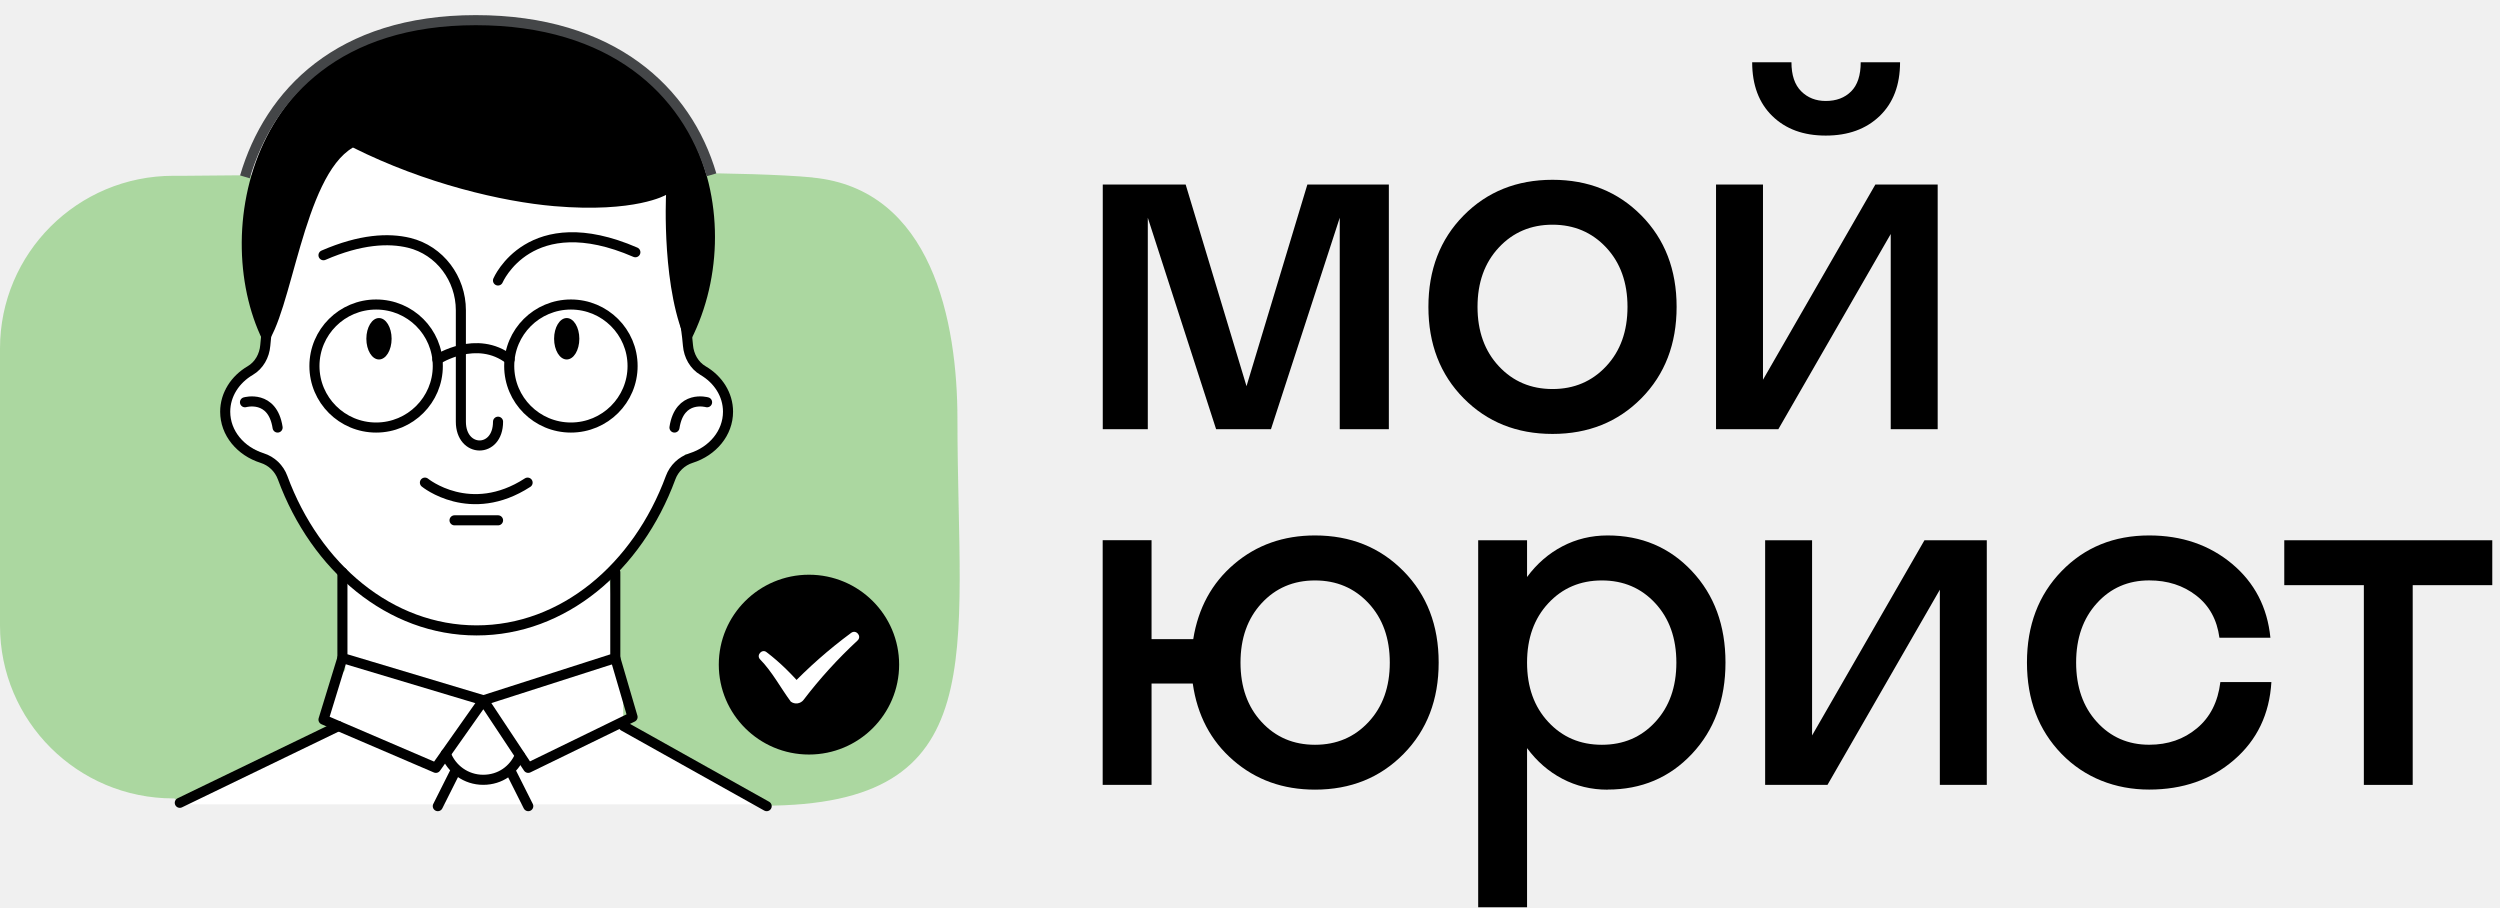
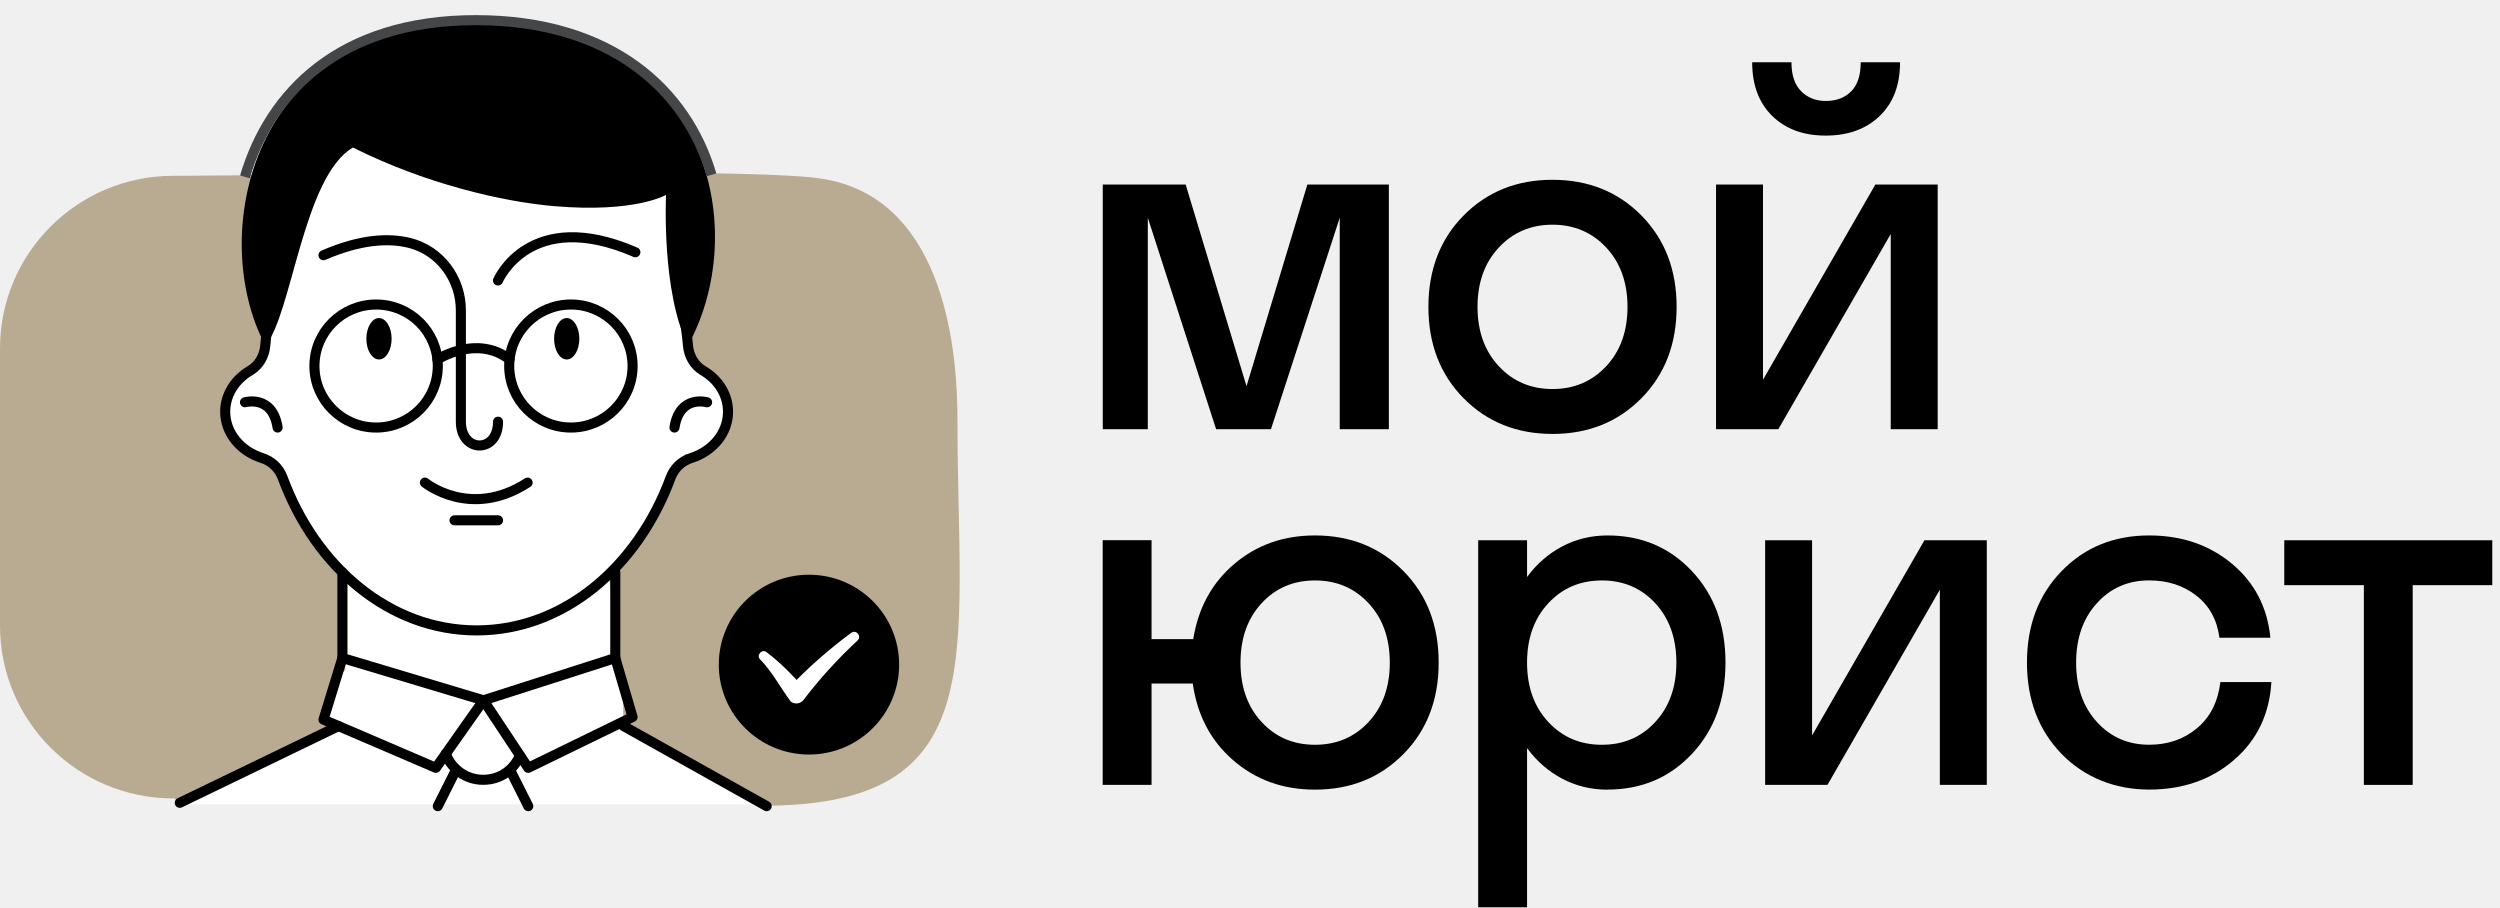
<svg xmlns="http://www.w3.org/2000/svg" width="124" height="45" viewBox="0 0 124 45" fill="none">
  <path d="M37.751 39.446L31.186 35.795L31.432 35.676C31.537 35.625 31.59 35.506 31.556 35.394L30.723 32.545V28.392C30.723 28.356 30.713 28.322 30.699 28.29C31.839 27.088 32.772 25.582 33.412 23.848C33.556 23.454 33.868 23.158 34.263 23.034C35.442 22.663 36.233 21.662 36.233 20.545C36.233 19.649 35.731 18.82 34.891 18.33C34.54 18.126 34.309 17.735 34.272 17.288C34.263 17.166 34.246 17.045 34.231 16.924C37.166 10.966 34.565 1.496 23.693 1.496C12.82 1.496 10.648 11.488 13.188 16.912C13.174 17.038 13.157 17.162 13.147 17.288C13.108 17.737 12.877 18.126 12.526 18.33C11.685 18.82 11.186 19.649 11.186 20.545C11.186 21.662 11.977 22.663 13.157 23.034C13.551 23.158 13.861 23.457 14.007 23.848C14.682 25.679 15.688 27.251 16.913 28.487V32.545L15.999 35.521C15.963 35.637 16.021 35.761 16.134 35.81L16.382 35.916L9.103 39.438C8.984 39.497 8.935 39.64 8.991 39.759C9.032 39.844 9.118 39.895 9.208 39.895H21.585C21.605 39.953 21.646 40.002 21.705 40.031C21.739 40.048 21.775 40.055 21.812 40.055C21.9 40.055 21.985 40.007 22.026 39.924L22.041 39.895H26.002L26.016 39.924C26.058 40.007 26.143 40.055 26.231 40.055C26.267 40.055 26.304 40.048 26.338 40.031C26.397 40.002 26.438 39.951 26.457 39.895H37.634C37.717 39.895 37.8 39.851 37.844 39.774C37.909 39.659 37.868 39.514 37.751 39.448V39.446Z" fill="white" />
-   <path d="M40.312 8.802C38.77 8.653 35.942 8.588 34.263 8.588C33.961 8.588 32.911 8.204 32.709 7.981C32.516 7.769 34.616 7.986 34.543 7.711C34.248 6.584 33.354 5.681 32.324 5.129C31.294 4.576 30.129 4.33 28.977 4.134C27.191 3.83 25.347 3.643 23.52 3.648C20.192 3.658 16.913 4.308 14.119 6.052C13.803 6.249 13.484 6.475 13.32 6.808C13.108 7.242 13.206 7.782 12.992 8.214C12.643 8.913 13.591 9.098 12.809 9.103C12.231 9.108 13.54 8.68 12.962 8.685L9.189 8.719H8.594C3.847 8.722 0 12.556 0 17.288V31.035C0 35.766 3.847 39.601 8.592 39.601H8.646C8.733 39.671 8.821 39.742 8.911 39.81C8.987 39.732 9.077 39.661 9.186 39.601C10.577 38.855 11.886 38.299 13.369 37.757C14.273 37.427 14.882 36.91 15.656 36.373C15.847 36.242 16.056 36.162 16.265 36.091C16.112 35.756 15.98 35.29 16.015 35.088C16.129 34.413 16.643 33.888 17.023 33.349C17.055 33.306 17.089 33.264 17.125 33.225C17.155 31.715 16.979 30.192 16.96 28.688C16.96 28.601 16.967 28.518 16.984 28.441C16.192 27.583 15.493 26.605 14.943 25.643C14.448 24.783 14.105 23.899 13.876 22.99C13.764 22.908 13.647 22.828 13.527 22.757C12.855 22.361 12.112 22.114 11.471 21.662C10.914 21.268 10.879 20.618 11.126 20.142C11.091 20.037 11.069 19.925 11.069 19.799C11.069 19.296 11.508 18.713 12.044 18.684C12.365 18.327 12.689 18.012 13.128 17.829C13.135 17.31 13.116 16.79 13.14 16.27C13.145 16.19 13.157 16.117 13.174 16.047C13.167 16.027 13.162 16.008 13.155 15.988C12.762 14.944 12.339 14.106 12.273 12.965C12.227 12.161 12.909 11.813 13.53 11.911C13.479 11.425 13.703 10.907 14.3 10.72C14.324 10.713 14.351 10.706 14.375 10.696C13.481 9.528 14.017 7.847 14.66 6.686C14.935 6.191 15.403 6.069 15.825 6.179C16.08 5.698 16.546 5.457 17.118 5.571C19.9 6.13 22.631 6.868 25.308 7.803C25.868 7.998 26.117 8.513 26.085 8.994C27.242 8.894 28.399 8.797 29.559 8.717C31.011 8.617 32.638 8.224 33.978 8.928C35.118 9.525 34.331 11.121 33.24 10.97C33.34 11.148 33.386 11.352 33.386 11.558C34.214 13.13 34.158 14.776 34.095 16.489C34.073 17.064 34.063 17.681 34.383 18.16C34.65 18.563 35.103 18.794 35.491 19.08C35.878 19.369 36.241 19.802 36.175 20.28C36.141 20.538 35.988 20.739 35.886 20.97C35.798 21.169 35.793 21.465 35.708 21.635C35.498 22.048 34.977 22.272 34.57 22.444C34.363 22.532 34.173 22.551 34.007 22.522C33.505 23.003 33.289 23.656 32.987 24.511C32.536 25.781 31.766 26.891 30.811 27.843C30.709 27.945 30.604 28.042 30.499 28.14C30.473 28.198 30.443 28.259 30.402 28.317C30.336 28.414 30.278 28.514 30.219 28.613C30.341 29.92 30.509 31.219 30.665 32.523C30.758 33.296 30.845 34.068 30.904 34.845C30.931 35.183 30.848 35.87 31.065 36.138C31.613 36.818 33.362 37.257 34.139 37.595C35.276 38.088 36.136 38.765 37.142 39.496C37.359 39.654 37.771 39.717 37.864 39.963C49.35 39.963 47.489 32.555 47.489 20.795C47.489 15.947 46.227 9.377 40.307 8.807L40.312 8.802Z" fill="#ABD7A0" />
+   <path d="M40.312 8.802C38.77 8.653 35.942 8.588 34.263 8.588C33.961 8.588 32.911 8.204 32.709 7.981C32.516 7.769 34.616 7.986 34.543 7.711C34.248 6.584 33.354 5.681 32.324 5.129C31.294 4.576 30.129 4.33 28.977 4.134C27.191 3.83 25.347 3.643 23.52 3.648C20.192 3.658 16.913 4.308 14.119 6.052C13.803 6.249 13.484 6.475 13.32 6.808C13.108 7.242 13.206 7.782 12.992 8.214C12.643 8.913 13.591 9.098 12.809 9.103C12.231 9.108 13.54 8.68 12.962 8.685L9.189 8.719H8.594C3.847 8.722 0 12.556 0 17.288V31.035C0 35.766 3.847 39.601 8.592 39.601H8.646C8.733 39.671 8.821 39.742 8.911 39.81C8.987 39.732 9.077 39.661 9.186 39.601C10.577 38.855 11.886 38.299 13.369 37.757C14.273 37.427 14.882 36.91 15.656 36.373C15.847 36.242 16.056 36.162 16.265 36.091C16.112 35.756 15.98 35.29 16.015 35.088C16.129 34.413 16.643 33.888 17.023 33.349C17.055 33.306 17.089 33.264 17.125 33.225C17.155 31.715 16.979 30.192 16.96 28.688C16.96 28.601 16.967 28.518 16.984 28.441C16.192 27.583 15.493 26.605 14.943 25.643C14.448 24.783 14.105 23.899 13.876 22.99C13.764 22.908 13.647 22.828 13.527 22.757C12.855 22.361 12.112 22.114 11.471 21.662C10.914 21.268 10.879 20.618 11.126 20.142C11.091 20.037 11.069 19.925 11.069 19.799C11.069 19.296 11.508 18.713 12.044 18.684C12.365 18.327 12.689 18.012 13.128 17.829C13.135 17.31 13.116 16.79 13.14 16.27C13.145 16.19 13.157 16.117 13.174 16.047C13.167 16.027 13.162 16.008 13.155 15.988C12.762 14.944 12.339 14.106 12.273 12.965C12.227 12.161 12.909 11.813 13.53 11.911C13.479 11.425 13.703 10.907 14.3 10.72C14.324 10.713 14.351 10.706 14.375 10.696C13.481 9.528 14.017 7.847 14.66 6.686C14.935 6.191 15.403 6.069 15.825 6.179C16.08 5.698 16.546 5.457 17.118 5.571C19.9 6.13 22.631 6.868 25.308 7.803C25.868 7.998 26.117 8.513 26.085 8.994C27.242 8.894 28.399 8.797 29.559 8.717C31.011 8.617 32.638 8.224 33.978 8.928C35.118 9.525 34.331 11.121 33.24 10.97C33.34 11.148 33.386 11.352 33.386 11.558C34.214 13.13 34.158 14.776 34.095 16.489C34.073 17.064 34.063 17.681 34.383 18.16C34.65 18.563 35.103 18.794 35.491 19.08C35.878 19.369 36.241 19.802 36.175 20.28C36.141 20.538 35.988 20.739 35.886 20.97C35.798 21.169 35.793 21.465 35.708 21.635C35.498 22.048 34.977 22.272 34.57 22.444C34.363 22.532 34.173 22.551 34.007 22.522C33.505 23.003 33.289 23.656 32.987 24.511C32.536 25.781 31.766 26.891 30.811 27.843C30.709 27.945 30.604 28.042 30.499 28.14C30.473 28.198 30.443 28.259 30.402 28.317C30.336 28.414 30.278 28.514 30.219 28.613C30.341 29.92 30.509 31.219 30.665 32.523C30.758 33.296 30.845 34.068 30.904 34.845C30.931 35.183 30.848 35.87 31.065 36.138C31.613 36.818 33.362 37.257 34.139 37.595C35.276 38.088 36.136 38.765 37.142 39.496C37.359 39.654 37.771 39.717 37.864 39.963C49.35 39.963 47.489 32.555 47.489 20.795C47.489 15.947 46.227 9.377 40.307 8.807L40.312 8.802Z" fill="#B9AB91" />
  <path d="M33.901 15.53C34.001 16.052 34.076 16.586 34.123 17.133C34.166 17.643 34.427 18.121 34.87 18.381C35.618 18.818 36.11 19.569 36.11 20.421C36.11 21.48 35.348 22.381 34.281 22.719C33.808 22.869 33.433 23.229 33.262 23.693C31.616 28.159 27.928 31.268 23.64 31.268C19.353 31.268 15.664 28.157 14.018 23.693C13.847 23.229 13.474 22.867 12.999 22.719C11.932 22.381 11.17 21.482 11.17 20.421C11.17 19.569 11.665 18.818 12.41 18.381C12.853 18.121 13.116 17.643 13.158 17.133C13.204 16.588 13.277 16.052 13.379 15.53" stroke="black" stroke-width="0.5" stroke-miterlimit="10" stroke-linecap="round" />
  <path d="M16.045 12.659C17.882 11.862 19.268 11.796 20.294 12.044C21.819 12.416 22.859 13.825 22.859 15.389V20.916C22.859 22.473 24.703 22.505 24.703 20.916" stroke="black" stroke-width="0.5" stroke-miterlimit="10" stroke-linecap="round" />
  <path d="M31.514 12.511C26.265 10.235 24.701 13.912 24.701 13.912" stroke="black" stroke-width="0.5" stroke-miterlimit="10" stroke-linecap="round" />
  <path d="M21.076 23.938C21.076 23.938 23.326 25.781 26.169 23.938" stroke="black" stroke-width="0.5" stroke-miterlimit="10" stroke-linecap="round" />
  <path d="M28.109 17.83C28.455 17.83 28.735 17.37 28.735 16.802C28.735 16.235 28.455 15.775 28.109 15.775C27.763 15.775 27.483 16.235 27.483 16.802C27.483 17.37 27.763 17.83 28.109 17.83Z" fill="black" />
  <path d="M18.797 17.83C19.143 17.83 19.424 17.37 19.424 16.802C19.424 16.235 19.143 15.775 18.797 15.775C18.452 15.775 18.171 16.235 18.171 16.802C18.171 17.37 18.452 17.83 18.797 17.83Z" fill="black" />
  <path d="M22.545 25.808H24.703" stroke="black" stroke-width="0.5" stroke-miterlimit="10" stroke-linecap="round" />
  <path d="M13.16 17.133C14.476 15.636 15.031 8.756 17.506 7.318C21.08 9.108 24.909 10.004 27.486 10.225C31.518 10.57 33.036 9.666 33.036 9.666C33.036 9.666 32.797 14.488 34.125 17.135C37.416 11.117 34.902 1.078 23.625 1.078C12.349 1.078 10.276 11.733 13.16 17.133Z" fill="black" />
  <path d="M12.151 19.952C12.151 19.952 13.516 19.559 13.769 21.206" stroke="black" stroke-width="0.5" stroke-miterlimit="10" stroke-linecap="round" />
  <path d="M35.071 19.952C35.071 19.952 33.707 19.559 33.454 21.206" stroke="black" stroke-width="0.5" stroke-miterlimit="10" stroke-linecap="round" />
  <path d="M18.656 21.206C20.346 21.206 21.715 19.84 21.715 18.155C21.715 16.47 20.346 15.104 18.656 15.104C16.966 15.104 15.596 16.47 15.596 18.155C15.596 19.84 16.966 21.206 18.656 21.206Z" stroke="black" stroke-width="0.5" stroke-miterlimit="10" stroke-linecap="round" />
  <path d="M28.317 21.206C30.006 21.206 31.376 19.84 31.376 18.155C31.376 16.47 30.006 15.104 28.317 15.104C26.627 15.104 25.257 16.47 25.257 18.155C25.257 19.84 26.627 21.206 28.317 21.206Z" stroke="black" stroke-width="0.5" stroke-miterlimit="10" stroke-linecap="round" />
  <path d="M21.696 17.829C21.696 17.829 23.647 16.569 25.274 17.829" stroke="black" stroke-width="0.5" stroke-miterlimit="10" stroke-linecap="round" />
  <path d="M16.984 28.387V32.638L23.98 34.736L30.519 32.638V28.387" stroke="black" stroke-width="0.5" stroke-miterlimit="10" stroke-linecap="round" />
  <path d="M16.983 32.638L16.045 35.693L21.619 38.085L23.98 34.736L26.199 38.085L31.375 35.564L30.518 32.638" stroke="black" stroke-width="0.5" stroke-linecap="round" stroke-linejoin="round" />
  <path d="M22.111 37.388C22.389 38.141 23.115 38.678 23.965 38.678C24.815 38.678 25.485 38.182 25.785 37.476" stroke="black" stroke-width="0.5" stroke-linecap="round" stroke-linejoin="round" />
  <path d="M16.787 36.014L8.918 39.819" stroke="black" stroke-width="0.5" stroke-linecap="round" stroke-linejoin="round" />
  <path d="M30.931 36.014L38.027 39.985" stroke="black" stroke-width="0.5" stroke-linecap="round" stroke-linejoin="round" />
  <path d="M22.546 38.328L21.715 39.985" stroke="black" stroke-width="0.5" stroke-linecap="round" stroke-linejoin="round" />
  <path d="M25.369 38.328L26.202 39.985" stroke="black" stroke-width="0.5" stroke-linecap="round" stroke-linejoin="round" />
  <path d="M40.125 37.425C42.595 37.425 44.597 35.428 44.597 32.965C44.597 30.503 42.595 28.506 40.125 28.506C37.655 28.506 35.652 30.503 35.652 32.965C35.652 35.428 37.655 37.425 40.125 37.425Z" fill="black" />
  <path d="M37.857 32.526C38.686 33.259 39.495 34.411 39.495 34.411C39.495 34.411 40.696 32.956 42.374 31.581" fill="black" />
  <path d="M38.019 32.346C38.718 32.876 39.308 33.48 39.883 34.141L39.132 34.112C40.09 33.106 41.108 32.212 42.219 31.389C42.467 31.207 42.762 31.561 42.533 31.77C41.566 32.666 40.653 33.667 39.861 34.709C39.71 34.911 39.422 34.952 39.222 34.799C38.718 34.119 38.302 33.317 37.697 32.701C37.5 32.494 37.797 32.169 38.019 32.346Z" fill="white" />
  <path d="M66.451 21.288V10.8L63.04 21.288H60.319L56.931 10.8V21.288H54.697V9.154H58.809L61.827 19.155L64.845 9.154H68.887V21.288H66.451Z" fill="black" />
  <path d="M81.414 19.753C80.249 20.933 78.778 21.523 77.005 21.523C75.231 21.523 73.76 20.933 72.595 19.753C71.431 18.573 70.849 17.062 70.849 15.221C70.849 13.38 71.431 11.869 72.595 10.689C73.76 9.508 75.231 8.918 77.005 8.918C78.778 8.918 80.249 9.508 81.414 10.689C82.578 11.869 83.16 13.38 83.16 15.221C83.16 17.062 82.578 18.573 81.414 19.753ZM74.342 18.165C75.046 18.92 75.935 19.296 77.005 19.296C78.074 19.296 78.961 18.92 79.667 18.165C80.374 17.409 80.724 16.428 80.724 15.221C80.724 14.014 80.371 13.03 79.667 12.277C78.963 11.524 78.074 11.145 77.005 11.145C75.935 11.145 75.046 11.522 74.342 12.277C73.635 13.033 73.285 14.014 73.285 15.221C73.285 16.428 73.638 17.412 74.342 18.165Z" fill="black" />
  <path d="M87.444 9.154V18.835L93.017 9.154H96.109V21.288H93.78V11.607L88.206 21.288H85.115V9.154H87.444ZM92.294 3.087H94.243C94.243 4.216 93.906 5.105 93.232 5.754C92.557 6.402 91.668 6.725 90.557 6.725C89.446 6.725 88.572 6.402 87.906 5.754C87.241 5.105 86.908 4.216 86.908 3.087H88.856C88.856 3.726 89.017 4.207 89.339 4.527C89.66 4.848 90.065 5.008 90.557 5.008C91.081 5.008 91.5 4.85 91.816 4.534C92.133 4.219 92.291 3.735 92.291 3.089L92.294 3.087Z" fill="black" />
  <path d="M69.617 28.331C70.779 29.512 71.358 31.022 71.358 32.863C71.358 34.704 70.779 36.215 69.617 37.395C68.455 38.576 66.991 39.166 65.224 39.166C63.639 39.166 62.289 38.683 61.171 37.713C60.053 36.747 59.385 35.477 59.161 33.903H57.117V38.928H54.693V26.794H57.117V31.7H59.185C59.431 30.16 60.109 28.916 61.217 27.974C62.326 27.029 63.663 26.558 65.222 26.558C66.988 26.558 68.452 27.148 69.614 28.329L69.617 28.331ZM62.574 35.809C63.271 36.565 64.155 36.941 65.224 36.941C66.294 36.941 67.18 36.565 67.882 35.809C68.584 35.054 68.934 34.073 68.934 32.866C68.934 31.659 68.584 30.675 67.882 29.922C67.18 29.167 66.296 28.79 65.224 28.79C64.153 28.79 63.271 29.167 62.574 29.922C61.877 30.677 61.529 31.659 61.529 32.866C61.529 34.073 61.877 35.056 62.574 35.809Z" fill="black" />
  <path d="M79.737 39.168C78.929 39.168 78.183 38.989 77.496 38.629C76.809 38.27 76.227 37.762 75.742 37.106V45H73.318V26.796H75.742V28.62C76.225 27.964 76.809 27.457 77.496 27.097C78.181 26.738 78.929 26.558 79.737 26.558C81.418 26.558 82.812 27.148 83.92 28.329C85.029 29.509 85.584 31.02 85.584 32.861C85.584 34.702 85.029 36.212 83.92 37.393C82.812 38.573 81.416 39.163 79.737 39.163V39.168ZM76.795 35.809C77.496 36.565 78.38 36.941 79.453 36.941C80.524 36.941 81.406 36.565 82.103 35.809C82.8 35.054 83.148 34.073 83.148 32.866C83.148 31.659 82.8 30.675 82.103 29.922C81.406 29.167 80.522 28.79 79.453 28.79C78.383 28.79 77.496 29.167 76.795 29.922C76.093 30.677 75.742 31.659 75.742 32.866C75.742 34.073 76.093 35.056 76.795 35.809Z" fill="black" />
  <path d="M89.879 26.797V36.478L95.453 26.797H98.545V38.931H96.216V29.25L90.642 38.931H87.551V26.797H89.879Z" fill="black" />
  <path d="M110.084 31.632C109.965 30.738 109.582 30.041 108.937 29.541C108.291 29.038 107.511 28.788 106.6 28.788C105.555 28.788 104.688 29.164 104.004 29.92C103.319 30.675 102.976 31.656 102.976 32.863C102.976 34.07 103.319 35.054 104.004 35.807C104.688 36.562 105.555 36.939 106.6 36.939C107.528 36.939 108.318 36.667 108.971 36.12C109.624 35.576 110.011 34.813 110.13 33.832H112.661C112.566 35.421 111.95 36.706 110.812 37.689C109.675 38.673 108.271 39.163 106.598 39.163C104.924 39.163 103.399 38.573 102.254 37.393C101.109 36.212 100.537 34.702 100.537 32.861C100.537 31.02 101.109 29.509 102.254 28.329C103.399 27.148 104.846 26.558 106.598 26.558C108.215 26.558 109.582 27.027 110.705 27.962C111.826 28.897 112.462 30.121 112.612 31.63H110.081L110.084 31.632Z" fill="black" />
  <path d="M113.3 29.024V26.797H123.617V29.024H119.67V38.931H117.247V29.024H113.3Z" fill="black" />
  <path d="M35.29 8.672C34.077 4.52 30.38 1 23.595 1C16.809 1 13.364 4.638 12.148 8.772" stroke="#444648" stroke-width="0.5" stroke-miterlimit="10" />
</svg>
